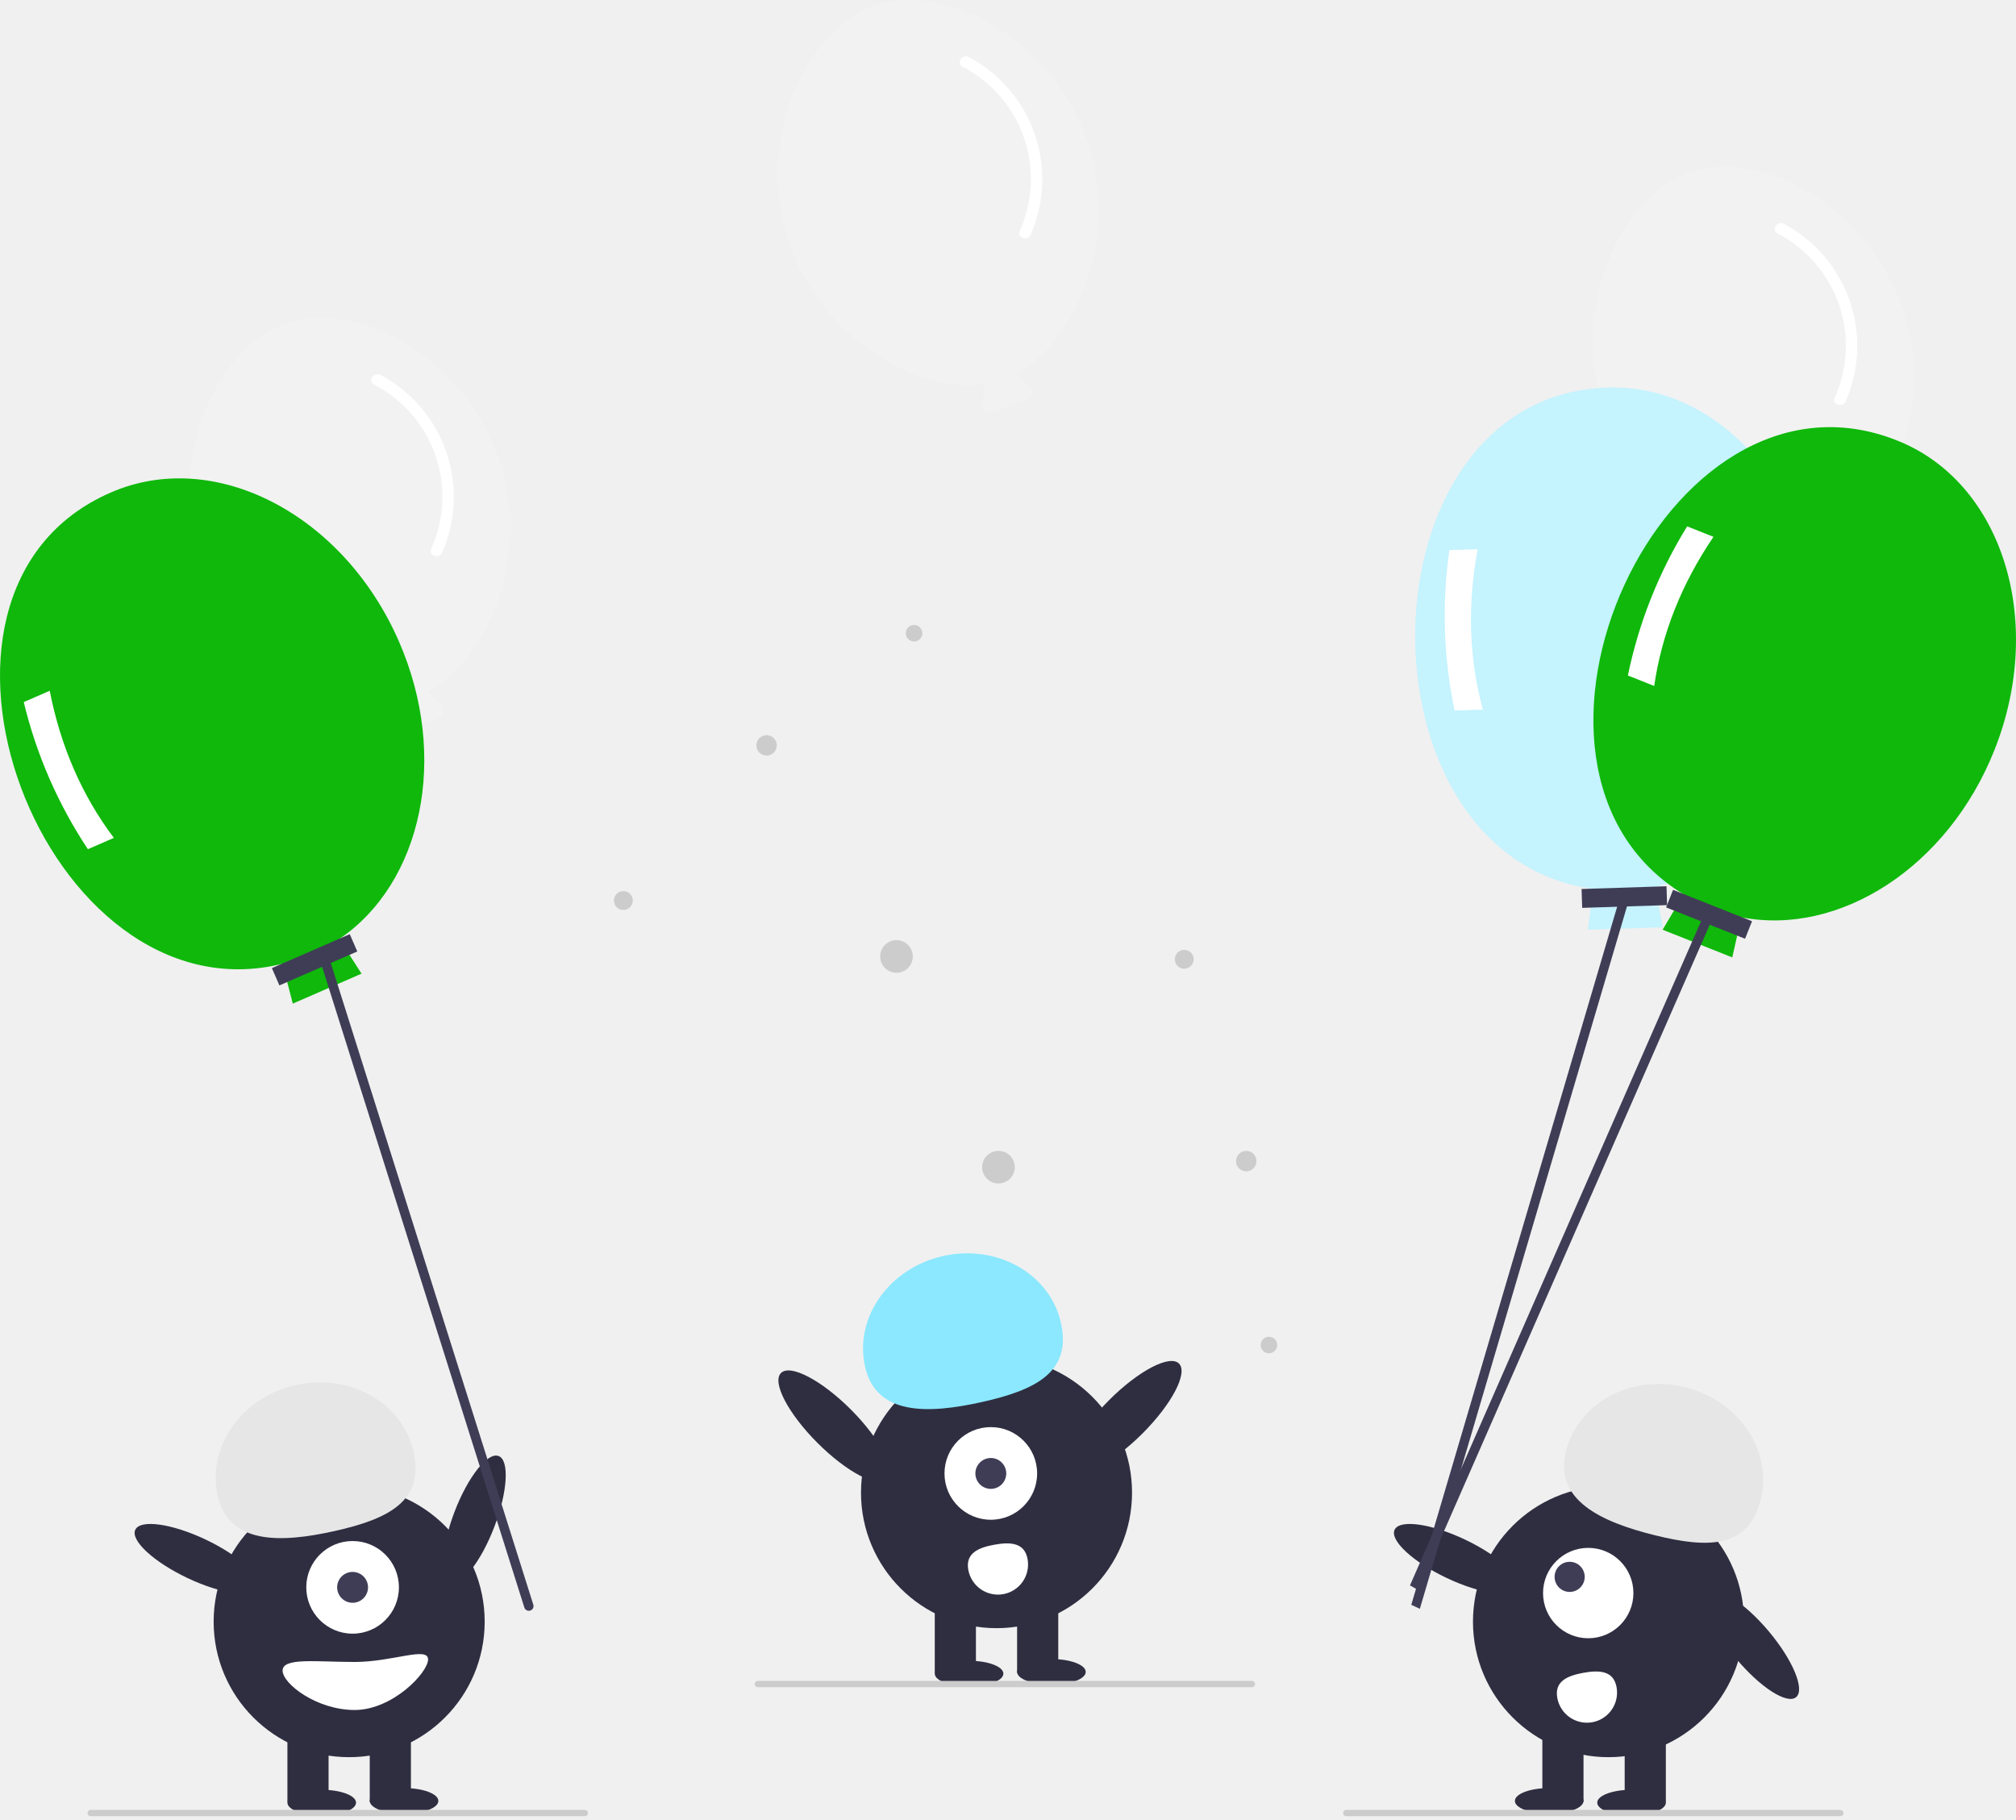
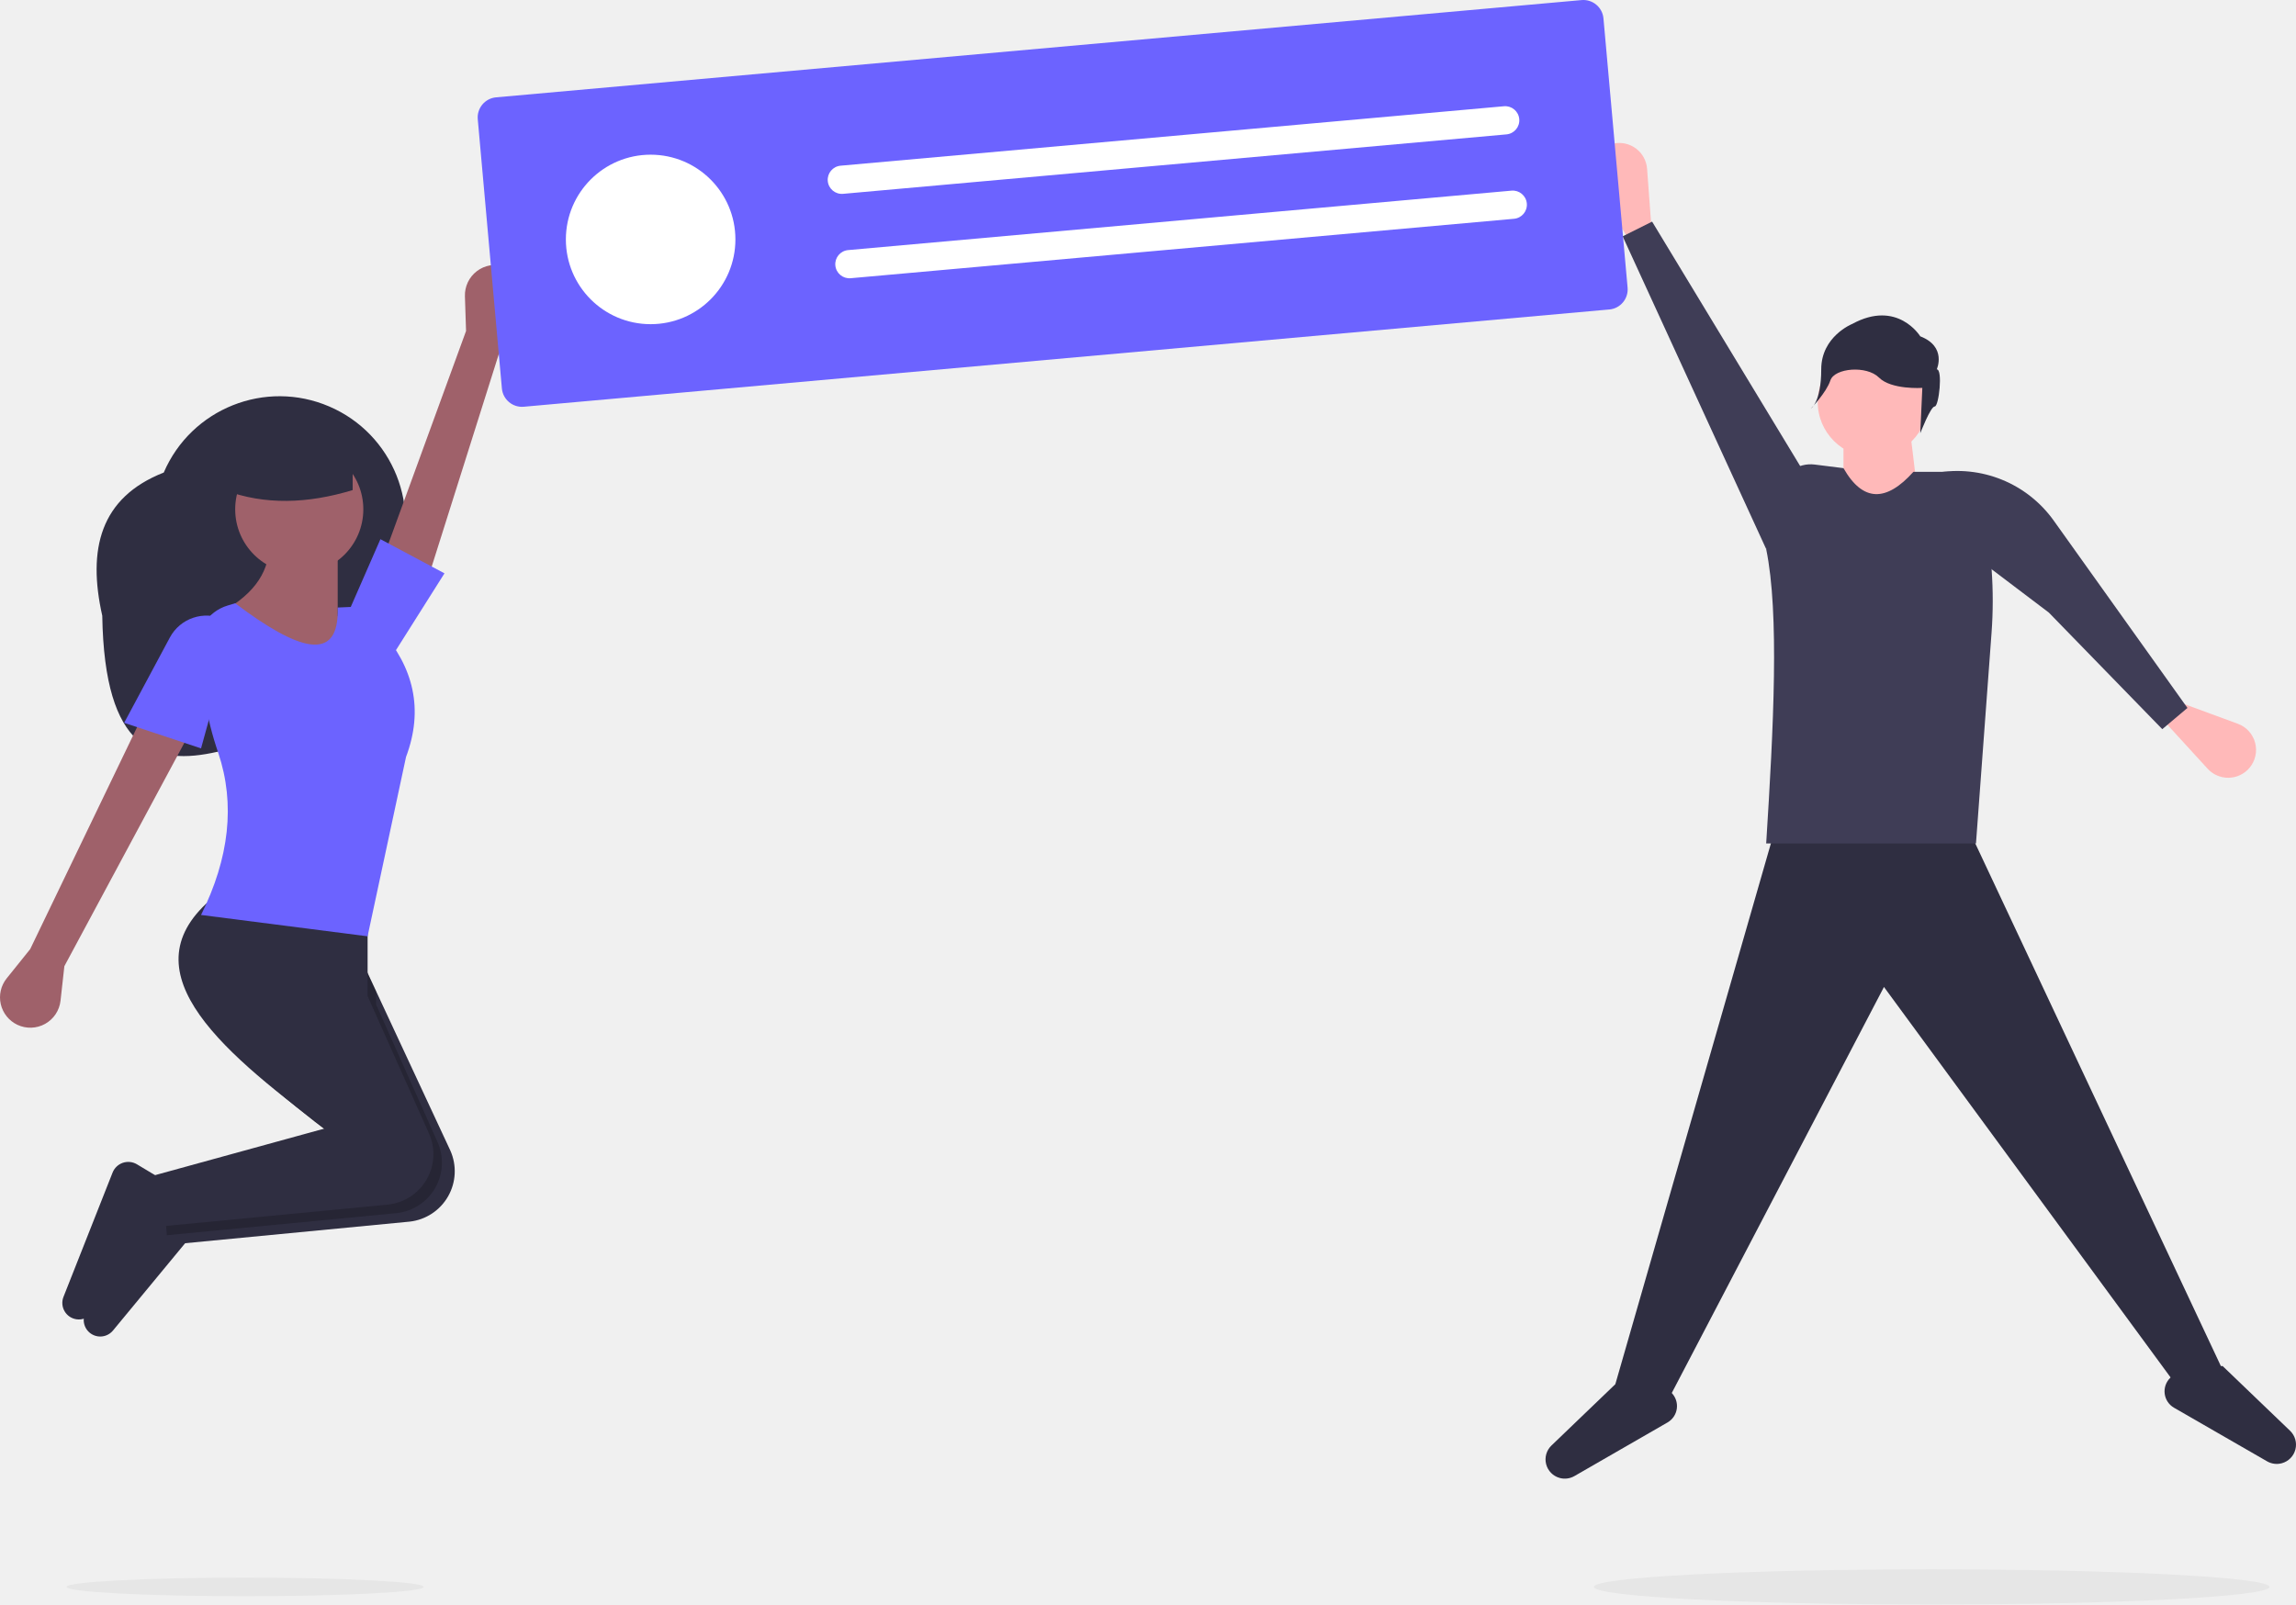
- <svg xmlns="http://www.w3.org/2000/svg" width="339" height="306" viewBox="0 0 339 306" fill="none">
-   <g clip-path="url(#clip0)">
-     <path d="M83.992 77.472C78.163 60.048 60.162 50.363 48.32 54.325C36.478 58.286 27.928 76.853 33.757 94.277C39.153 110.406 55.502 119.717 66.749 118.055C66.668 118.196 66.615 118.352 66.592 118.513L66.248 121.381C66.222 121.6 66.252 121.822 66.335 122.025C66.419 122.229 66.553 122.408 66.726 122.545C66.898 122.683 67.102 122.774 67.32 122.81C67.537 122.846 67.76 122.825 67.967 122.751L73.76 120.674C73.968 120.599 74.153 120.473 74.297 120.307C74.442 120.142 74.542 119.941 74.588 119.726C74.634 119.511 74.624 119.287 74.559 119.077C74.494 118.866 74.376 118.676 74.217 118.524L72.129 116.527C72.055 116.459 71.973 116.401 71.885 116.352C81.916 110.946 89.399 93.636 83.992 77.472Z" fill="#F2F2F2" />
-     <path d="M62.89 64.653C67.731 67.151 71.428 71.413 73.218 76.558C75.007 81.703 74.754 87.339 72.508 92.302C72.007 93.443 73.851 94.043 74.349 92.909C76.706 87.539 76.946 81.476 75.02 75.937C73.094 70.397 69.145 65.79 63.965 63.04C62.872 62.461 61.788 64.069 62.89 64.653Z" fill="white" />
-     <path d="M319.99 52.074C314.161 34.649 296.16 24.965 284.318 28.926C272.476 32.888 263.926 51.454 269.755 68.879C275.151 85.007 291.5 94.319 302.747 92.657C302.666 92.798 302.613 92.953 302.59 93.114L302.246 95.983C302.22 96.201 302.25 96.423 302.334 96.627C302.417 96.831 302.551 97.01 302.724 97.147C302.896 97.284 303.1 97.375 303.318 97.411C303.535 97.447 303.758 97.427 303.965 97.353L309.758 95.275C309.966 95.201 310.151 95.075 310.296 94.909C310.44 94.743 310.54 94.543 310.586 94.328C310.632 94.112 310.622 93.889 310.557 93.678C310.492 93.468 310.374 93.277 310.215 93.125L308.127 91.129C308.053 91.061 307.971 91.002 307.883 90.953C317.914 85.547 325.397 68.237 319.99 52.074Z" fill="#F2F2F2" />
-     <path d="M298.889 39.254C303.73 41.752 307.427 46.013 309.216 51.158C311.006 56.303 310.752 61.939 308.507 66.903C308.006 68.044 309.85 68.644 310.348 67.51C312.705 62.14 312.945 56.077 311.019 50.537C309.093 44.997 305.144 40.391 299.964 37.641C298.871 37.061 297.788 38.67 298.889 39.254Z" fill="white" />
-     <path d="M182.942 24.029C177.113 6.604 159.112 -3.08 147.271 0.882C135.429 4.843 126.878 23.41 132.708 40.834C138.103 56.963 154.452 66.274 165.699 64.612C165.618 64.753 165.565 64.908 165.542 65.069L165.198 67.938C165.172 68.156 165.202 68.378 165.286 68.582C165.369 68.786 165.504 68.965 165.676 69.102C165.848 69.239 166.052 69.33 166.27 69.366C166.487 69.402 166.71 69.382 166.917 69.308L172.711 67.23C172.918 67.156 173.103 67.03 173.248 66.864C173.393 66.698 173.493 66.498 173.538 66.283C173.584 66.067 173.574 65.844 173.509 65.633C173.444 65.423 173.327 65.233 173.167 65.08L171.079 63.084C171.005 63.016 170.923 62.957 170.835 62.908C180.866 57.502 188.35 40.193 182.942 24.029Z" fill="#F2F2F2" />
-     <path d="M161.841 11.21C166.682 13.708 170.379 17.969 172.169 23.114C173.958 28.259 173.705 33.895 171.46 38.858C170.958 40 172.802 40.6 173.3 39.466C175.657 34.096 175.897 28.033 173.971 22.493C172.045 16.953 168.096 12.347 162.916 9.597C161.823 9.017 160.74 10.626 161.841 11.21Z" fill="white" />
-     <path d="M153.707 107.872C154.474 107.872 155.096 107.25 155.096 106.483C155.096 105.716 154.474 105.095 153.707 105.095C152.94 105.095 152.318 105.716 152.318 106.483C152.318 107.25 152.94 107.872 153.707 107.872Z" fill="#CCCCCC" />
-     <path d="M150.747 163.58C152.262 163.58 153.491 162.352 153.491 160.837C153.491 159.322 152.262 158.094 150.747 158.094C149.232 158.094 148.004 159.322 148.004 160.837C148.004 162.352 149.232 163.58 150.747 163.58Z" fill="#CCCCCC" />
-     <path d="M104.821 153.017C105.696 153.017 106.406 152.307 106.406 151.432C106.406 150.556 105.696 149.847 104.821 149.847C103.945 149.847 103.235 150.556 103.235 151.432C103.235 152.307 103.945 153.017 104.821 153.017Z" fill="#CCCCCC" />
-     <path d="M128.903 127.06C129.851 127.06 130.62 126.292 130.62 125.344C130.62 124.396 129.851 123.627 128.903 123.627C127.955 123.627 127.187 124.396 127.187 125.344C127.187 126.292 127.955 127.06 128.903 127.06Z" fill="#CCCCCC" />
-     <path d="M213.378 227.569C214.145 227.569 214.767 226.948 214.767 226.181C214.767 225.414 214.145 224.792 213.378 224.792C212.611 224.792 211.989 225.414 211.989 226.181C211.989 226.948 212.611 227.569 213.378 227.569Z" fill="#CCCCCC" />
-     <path d="M167.898 199.015C169.413 199.015 170.641 197.787 170.641 196.272C170.641 194.757 169.413 193.528 167.898 193.528C166.383 193.528 165.154 194.757 165.154 196.272C165.154 197.787 166.383 199.015 167.898 199.015Z" fill="#CCCCCC" />
-     <path d="M199.137 162.901C200.012 162.901 200.722 162.191 200.722 161.316C200.722 160.44 200.012 159.73 199.137 159.73C198.261 159.73 197.552 160.44 197.552 161.316C197.552 162.191 198.261 162.901 199.137 162.901Z" fill="#CCCCCC" />
-     <path d="M209.562 196.972C210.511 196.972 211.279 196.204 211.279 195.256C211.279 194.308 210.511 193.539 209.562 193.539C208.614 193.539 207.846 194.308 207.846 195.256C207.846 196.204 208.614 196.972 209.562 196.972Z" fill="#CCCCCC" />
-     <path d="M302.029 285.39C303.543 284.121 301.496 279.182 297.456 274.357C293.417 269.532 288.914 266.648 287.399 267.917C285.884 269.185 287.931 274.124 291.971 278.949C296.011 283.774 300.514 286.658 302.029 285.39Z" fill="#2F2E41" />
-     <path d="M270.475 295.485C283.061 295.485 293.264 285.282 293.264 272.696C293.264 260.11 283.061 249.907 270.475 249.907C257.889 249.907 247.687 260.11 247.687 272.696C247.687 285.282 257.889 295.485 270.475 295.485Z" fill="#2F2E41" />
-     <path d="M280.121 290.581H273.198V302.985H280.121V290.581Z" fill="#2F2E41" />
-     <path d="M266.275 290.581H259.352V302.985H266.275V290.581Z" fill="#2F2E41" />
-     <path d="M274.352 305.293C277.539 305.293 280.122 304.324 280.122 303.129C280.122 301.934 277.539 300.966 274.352 300.966C271.166 300.966 268.583 301.934 268.583 303.129C268.583 304.324 271.166 305.293 274.352 305.293Z" fill="#2F2E41" />
-     <path d="M260.505 305.005C263.691 305.005 266.274 304.036 266.274 302.841C266.274 301.646 263.691 300.678 260.505 300.678C257.318 300.678 254.735 301.646 254.735 302.841C254.735 304.036 257.318 305.005 260.505 305.005Z" fill="#2F2E41" />
-     <path d="M263.319 244.05C265.354 235.855 274.336 231.033 283.382 233.279C292.427 235.525 298.11 243.989 296.075 252.184C294.04 260.378 287.289 260.405 278.244 258.159C269.199 255.913 261.284 252.245 263.319 244.05Z" fill="#E6E6E6" />
-     <path d="M255.103 267.005C255.949 265.22 252.026 261.587 246.34 258.891C240.655 256.194 235.359 255.455 234.512 257.24C233.666 259.025 237.589 262.658 243.275 265.355C248.961 268.051 254.256 268.79 255.103 267.005Z" fill="#2F2E41" />
-     <path d="M267.068 275.486C271.265 275.486 274.666 272.084 274.666 267.888C274.666 263.692 271.265 260.29 267.068 260.29C262.872 260.29 259.471 263.692 259.471 267.888C259.471 272.084 262.872 275.486 267.068 275.486Z" fill="white" />
-     <path d="M263.946 267.696C265.344 267.696 266.478 266.562 266.478 265.163C266.478 263.765 265.344 262.631 263.946 262.631C262.547 262.631 261.413 263.765 261.413 265.163C261.413 266.562 262.547 267.696 263.946 267.696Z" fill="#3F3D56" />
-     <path d="M271.834 283.717C271.953 284.372 271.942 285.043 271.802 285.693C271.662 286.343 271.394 286.96 271.016 287.507C270.637 288.054 270.155 288.521 269.596 288.881C269.037 289.242 268.412 289.489 267.758 289.608C267.104 289.727 266.432 289.716 265.782 289.575C265.132 289.435 264.515 289.168 263.969 288.79C263.422 288.411 262.954 287.929 262.594 287.37C262.233 286.81 261.987 286.186 261.867 285.532L261.866 285.522C261.367 282.769 263.496 281.795 266.248 281.297C269.001 280.798 271.336 280.965 271.834 283.717Z" fill="white" />
-     <path d="M83.119 256.764C85.366 250.886 85.691 245.549 83.846 244.844C82 244.138 78.683 248.332 76.436 254.21C74.189 260.088 73.864 265.425 75.71 266.131C77.555 266.836 80.872 262.642 83.119 256.764Z" fill="#2F2E41" />
-     <path d="M58.714 295.485C71.3 295.485 81.502 285.282 81.502 272.696C81.502 260.11 71.3 249.907 58.714 249.907C46.128 249.907 35.925 260.11 35.925 272.696C35.925 285.282 46.128 295.485 58.714 295.485Z" fill="#2F2E41" />
-     <path d="M55.252 290.581H48.329V302.985H55.252V290.581Z" fill="#2F2E41" />
-     <path d="M69.098 290.581H62.175V302.985H69.098V290.581Z" fill="#2F2E41" />
-     <path d="M54.098 305.293C57.285 305.293 59.868 304.324 59.868 303.129C59.868 301.934 57.285 300.966 54.098 300.966C50.912 300.966 48.329 301.934 48.329 303.129C48.329 304.324 50.912 305.293 54.098 305.293Z" fill="#2F2E41" />
-     <path d="M67.944 305.005C71.13 305.005 73.713 304.036 73.713 302.841C73.713 301.646 71.13 300.678 67.944 300.678C64.758 300.678 62.175 301.646 62.175 302.841C62.175 304.036 64.758 305.005 67.944 305.005Z" fill="#2F2E41" />
-     <path d="M59.291 274.715C63.592 274.715 67.079 271.228 67.079 266.926C67.079 262.625 63.592 259.138 59.291 259.138C54.989 259.138 51.502 262.625 51.502 266.926C51.502 271.228 54.989 274.715 59.291 274.715Z" fill="white" />
-     <path d="M59.29 269.522C60.723 269.522 61.886 268.36 61.886 266.926C61.886 265.492 60.723 264.33 59.29 264.33C57.856 264.33 56.693 265.492 56.693 266.926C56.693 268.36 57.856 269.522 59.29 269.522Z" fill="#3F3D56" />
-     <path d="M36.607 251.503C34.767 243.262 40.649 234.935 49.745 232.904C58.841 230.873 67.707 235.907 69.547 244.148C71.387 252.389 65.359 255.428 56.263 257.459C47.167 259.49 38.447 259.744 36.607 251.503Z" fill="#E6E6E6" />
-     <path d="M43.341 267.005C44.188 265.22 40.265 261.587 34.579 258.891C28.893 256.194 23.597 255.455 22.751 257.24C21.904 259.025 25.827 262.658 31.513 265.355C37.199 268.051 42.494 268.79 43.341 267.005Z" fill="#2F2E41" />
-     <path d="M47.52 280.917C47.52 283.147 53.263 287.551 59.635 287.551C66.008 287.551 71.983 281.272 71.983 279.042C71.983 276.811 66.008 279.474 59.635 279.474C53.263 279.474 47.52 278.686 47.52 280.917Z" fill="white" />
-     <path d="M167.569 273.79C180.155 273.79 190.358 263.587 190.358 251.001C190.358 238.415 180.155 228.212 167.569 228.212C154.983 228.212 144.78 238.415 144.78 251.001C144.78 263.587 154.983 273.79 167.569 273.79Z" fill="#2F2E41" />
-     <path d="M164.107 268.886H157.184V281.29H164.107V268.886Z" fill="#2F2E41" />
-     <path d="M177.953 268.886H171.03V281.29H177.953V268.886Z" fill="#2F2E41" />
-     <path d="M162.953 283.598C166.139 283.598 168.722 282.629 168.722 281.434C168.722 280.239 166.139 279.271 162.953 279.271C159.767 279.271 157.184 280.239 157.184 281.434C157.184 282.629 159.767 283.598 162.953 283.598Z" fill="#2F2E41" />
-     <path d="M176.8 283.309C179.986 283.309 182.569 282.341 182.569 281.146C182.569 279.951 179.986 278.982 176.8 278.982C173.613 278.982 171.03 279.951 171.03 281.146C171.03 282.341 173.613 283.309 176.8 283.309Z" fill="#2F2E41" />
-     <path d="M145.462 229.808C143.622 221.567 149.504 213.24 158.6 211.209C167.696 209.178 176.561 214.212 178.401 222.453C180.241 230.693 174.213 233.733 165.117 235.764C156.021 237.795 147.302 238.048 145.462 229.808Z" fill="#8BE8FE" />
-     <path d="M192.125 241.043C197.061 236.103 199.805 230.844 198.254 229.294C196.704 227.745 191.446 230.493 186.51 235.432C181.575 240.371 178.831 245.631 180.382 247.18C181.932 248.73 187.19 245.982 192.125 241.043Z" fill="#2F2E41" />
-     <path d="M149.199 248.768C150.75 247.219 148.006 241.959 143.071 237.02C138.135 232.081 132.878 229.333 131.327 230.882C129.776 232.432 132.52 237.691 137.456 242.631C142.391 247.57 147.649 250.318 149.199 248.768Z" fill="#2F2E41" />
-     <path d="M306.114 106.369C305.357 83.002 289.353 64.558 270.367 65.172C228.114 66.424 227.082 143.909 267.877 149.475L267.013 156.341L279.612 155.933L278.306 149.138C294.717 145.511 306.8 127.553 306.114 106.369Z" fill="#C5F3FE" />
-     <path d="M249.355 119.325L244.596 119.479C242.73 110.608 242.434 101.479 243.722 92.507L248.482 92.353C246.724 101.745 247.015 110.736 249.355 119.325Z" fill="white" />
-     <path d="M280.23 149.031L265.95 149.493L266.053 152.666L280.332 152.204L280.23 149.031Z" fill="#3F3D56" />
-     <path d="M238.754 270.537L237.316 269.864L272.67 149.975L274.107 150.648L238.754 270.537Z" fill="#3F3D56" />
-     <path d="M335.375 126.129C344.008 104.402 336.697 81.103 319.044 74.088C279.803 58.37 247.927 129.002 283.109 150.39L279.576 156.34L291.291 160.995L292.806 154.243C309.301 157.468 327.547 145.827 335.375 126.129Z" fill="#0FB80B" />
-     <path d="M278.162 115.351L273.736 113.592C275.566 104.714 278.939 96.226 283.702 88.514L288.128 90.272C282.767 98.182 279.445 106.542 278.162 115.351Z" fill="white" />
-     <path d="M281.336 149.636L280.163 152.587L293.44 157.863L294.613 154.912L281.336 149.636Z" fill="#3F3D56" />
-     <path d="M238.475 267.382L237.096 266.597L286.453 153.959L287.833 154.744L238.475 267.382Z" fill="#3F3D56" />
-     <path d="M67.091 107.879C57.75 86.447 36.062 75.225 18.648 82.815C-20.149 99.598 7.536 171.976 47.498 162.067L49.234 168.766L60.79 163.729L57.064 157.898C70.972 148.461 75.56 127.309 67.091 107.879Z" fill="#0FB80B" />
-     <path d="M19.143 140.898L14.777 142.801C9.764 135.248 6.115 126.875 3.995 118.062L8.361 116.159C10.199 125.536 13.793 133.782 19.143 140.898Z" fill="white" />
-     <path d="M58.813 157.088L45.716 162.796L46.984 165.706L60.081 159.998L58.813 157.088Z" fill="#3F3D56" />
-     <path d="M89.114 270.844C88.91 270.894 88.694 270.862 88.513 270.753C88.333 270.645 88.203 270.469 88.153 270.265L53.648 160.935L55.189 160.553L89.693 269.882C89.718 269.984 89.723 270.089 89.708 270.192C89.692 270.295 89.656 270.394 89.603 270.483C89.549 270.572 89.478 270.65 89.394 270.712C89.31 270.774 89.215 270.819 89.114 270.844Z" fill="#3F3D56" />
-     <path d="M98.335 305.411H15.26C15.119 305.411 14.985 305.355 14.886 305.256C14.786 305.157 14.73 305.022 14.73 304.882C14.73 304.741 14.786 304.607 14.886 304.508C14.985 304.408 15.119 304.353 15.26 304.353H98.335C98.476 304.353 98.61 304.408 98.709 304.508C98.809 304.607 98.864 304.741 98.864 304.882C98.864 305.022 98.809 305.157 98.709 305.256C98.61 305.355 98.476 305.411 98.335 305.411Z" fill="#CCCCCC" />
-     <path d="M309.464 305.411H226.389C226.248 305.411 226.114 305.355 226.014 305.256C225.915 305.157 225.859 305.022 225.859 304.882C225.859 304.741 225.915 304.607 226.014 304.508C226.114 304.408 226.248 304.353 226.389 304.353H309.464C309.604 304.353 309.739 304.408 309.838 304.508C309.938 304.607 309.993 304.741 309.993 304.882C309.993 305.022 309.938 305.157 309.838 305.256C309.739 305.355 309.604 305.411 309.464 305.411Z" fill="#CCCCCC" />
-     <path d="M210.514 283.716H127.438C127.298 283.716 127.163 283.661 127.064 283.562C126.965 283.462 126.909 283.328 126.909 283.187C126.909 283.047 126.965 282.912 127.064 282.813C127.163 282.714 127.298 282.658 127.438 282.658H210.514C210.654 282.658 210.789 282.714 210.888 282.813C210.987 282.912 211.043 283.047 211.043 283.187C211.043 283.328 210.987 283.462 210.888 283.562C210.789 283.661 210.654 283.716 210.514 283.716Z" fill="#CCCCCC" />
-     <path d="M166.61 255.56C170.911 255.56 174.398 252.073 174.398 247.771C174.398 243.469 170.911 239.982 166.61 239.982C162.308 239.982 158.821 243.469 158.821 247.771C158.821 252.073 162.308 255.56 166.61 255.56Z" fill="white" />
-     <path d="M166.61 250.368C168.044 250.368 169.206 249.206 169.206 247.772C169.206 246.338 168.044 245.176 166.61 245.176C165.176 245.176 164.014 246.338 164.014 247.772C164.014 249.206 165.176 250.368 166.61 250.368Z" fill="#3F3D56" />
-     <path d="M172.792 262.176C173.033 263.498 172.738 264.861 171.974 265.966C171.21 267.07 170.038 267.826 168.716 268.067C167.394 268.307 166.031 268.013 164.927 267.249C163.822 266.484 163.066 265.312 162.825 263.991L162.824 263.981C162.325 261.228 164.454 260.254 167.206 259.756C169.959 259.257 172.294 259.424 172.792 262.176Z" fill="white" />
+ <svg xmlns="http://www.w3.org/2000/svg" width="492.142" height="344" viewBox="0 0 492.142 344">
+   <g id="undraw_happy_announcement_ac67" transform="translate(-0.002 0)">
+     <path id="Path_184" data-name="Path 184" d="M165.468,328.751c.471,29.053,11.329,32.2,24.664,29.168a49,49,0,0,0,33.9-28.666l4.25-9.9a27.006,27.006,0,0,0-14.163-35.469h0a27.006,27.006,0,0,0-35.469,14.163C164.973,303.418,162.273,314.54,165.468,328.751Z" transform="translate(-143.546 -196.737)" fill="#2f2e41" />
+     <path id="Path_185" data-name="Path 185" d="M307.179,244l4.093-6.926a6.506,6.506,0,0,0-3.677-9.525h0a6.506,6.506,0,0,0-8.427,6.425l.241,7.445-19.235,52.713,10.489,2.19Z" transform="translate(-199.511 -170.457)" fill="#9f616a" />
+     <path id="Path_186" data-name="Path 186" d="M130.689,464.731,125.651,471a6.506,6.506,0,0,0,2.282,9.952h0a6.506,6.506,0,0,0,9.257-5.159l.823-7.4,26.548-49.435-10.07-3.662Z" transform="translate(-124.215 -261.244)" fill="#9f616a" />
+     <path id="Path_187" data-name="Path 187" d="M196.912,555.369l.742,8.907.174,2.078,49.307-4.742a10.871,10.871,0,0,0,8.706-15.242l-15.9-34.138-5.493-11.791-23.8-5.493c-19.628,15.023-1.968,31.6,20.25,48.373q1.3.989,2.637,1.977Z" transform="translate(-159.312 -299.701)" fill="#2f2e41" />
+     <path id="Path_188" data-name="Path 188" d="M161.95,639.911h0a3.543,3.543,0,0,0,3.232-1.251l16.128-19.524-.915-9.155-5.5-3.3a3.614,3.614,0,0,0-5.22,1.772L159.156,635.1a3.543,3.543,0,0,0,2.794,4.808Z" transform="translate(-140.964 -353.398)" fill="#2f2e41" />
+     <path id="Path_189" data-name="Path 189" d="M191.6,553.538l.915,10.986,2.572-.247,46.734-4.495a10.871,10.871,0,0,0,8.706-15.242l-13.155-29.45v-2.856l-5.493-11.791-23.8-5.493c-19.628,15.023-1.968,31.6,20.25,48.373l-.11.146Z" transform="translate(-156.748 -299.701)" opacity="0.2" />
+     <path id="Path_190" data-name="Path 190" d="M153.1,632.831h0a3.542,3.542,0,0,0,3.232-1.251l16.128-19.524-.915-9.155-5.5-3.3a3.614,3.614,0,0,0-5.22,1.772L150.3,628.023a3.542,3.542,0,0,0,2.794,4.808Z" transform="translate(-136.69 -349.98)" fill="#2f2e41" />
+     <path id="Path_191" data-name="Path 191" d="M188.062,548.289l.915,10.986,49.307-4.743a10.873,10.873,0,0,0,8.71-15.24L233.835,509.84V493.361l-32.041-5.493c-20.4,15.612-.523,32.908,22.887,50.35Z" transform="translate(-155.039 -296.283)" fill="#2f2e41" />
+     <circle id="Ellipse_171" data-name="Ellipse 171" cx="13.732" cy="13.732" r="13.732" transform="translate(50.416 95.462)" fill="#9f616a" />
+     <path id="Path_192" data-name="Path 192" d="M212.843,359.141l19.225,12.817,16.478-3.662-9.155-9.155V345.409l-14.647-.915C224.436,349.978,221.294,355,212.843,359.141Z" transform="translate(-167.004 -227.061)" fill="#9f616a" />
+     <path id="Path_193" data-name="Path 193" d="M206.808,434.334l35.7,4.577,8.239-38.449c3.828-10.206,1.632-19.223-5.455-27.275a6.115,6.115,0,0,0-5.811-4.913l-3.381.147c.382,12.141-8.563,9.217-21.971-.915l-1.619.486a9.094,9.094,0,0,0-6.383,10.043L207.606,388a68.183,68.183,0,0,0,2.906,11.619C214.173,410.558,212.865,422.139,206.808,434.334Z" transform="translate(-163.715 -238.171)" fill="#6c63ff" />
+     <path id="Path_194" data-name="Path 194" d="M175.672,395.612,192.15,401.1l7.324-26.548-2.481-1.128a8.9,8.9,0,0,0-11.526,3.9Z" transform="translate(-149.057 -240.645)" fill="#6c63ff" />
+     <path id="Path_195" data-name="Path 195" d="M145.27,238.165l9.155,10.07,10.985-17.394-13.732-7.323Z" transform="translate(-70.136 -107.916)" fill="#6c63ff" />
+     <path id="Path_196" data-name="Path 196" d="M217.268,310.343c8.629,3.254,17.838,2.917,27.464,0V299.358H217.268Z" transform="translate(-169.14 -205.269)" fill="#2f2e41" />
+     <path id="Path_197" data-name="Path 197" d="M799.617,458.047l-9.467,3.945L727.037,376,681.28,463.57,669.447,461.2l34.712-120.7h40.234Z" transform="translate(-323.212 -164.395)" fill="#2f2e41" />
+     <path id="Path_198" data-name="Path 198" d="M1046.433,704.538h0a4.125,4.125,0,0,1-3.144-.4l-19.965-11.5a4.051,4.051,0,0,1-.843-6.376l1.784-1.784,9.467-.789,14.472,13.893a4.125,4.125,0,0,1-1.771,6.956Z" transform="translate(-557.328 -390.826)" fill="#2f2e41" />
+     <path id="Path_199" data-name="Path 199" d="M767.792,710.64h0a4.125,4.125,0,0,0,3.144-.4l19.965-11.5a4.051,4.051,0,0,0,.843-6.376l-1.784-1.784-9.467-.789-14.472,13.893a4.125,4.125,0,0,0,1.771,6.956Z" transform="translate(-433.469 -393.772)" fill="#2f2e41" />
+     <path id="Path_200" data-name="Path 200" d="M796.775,196.713l-3.945,2.367L784.656,185.8a5.974,5.974,0,0,1,3.857-8.977h0a5.974,5.974,0,0,1,7.188,5.4Z" transform="translate(-442.65 -146.045)" fill="#ffb9b9" />
+     <path id="Path_201" data-name="Path 201" d="M1020.19,411.348l1.637-4.3,14.638,5.385a5.974,5.974,0,0,1,2.52,9.44h0a5.974,5.974,0,0,1-8.991.2Z" transform="translate(-556.795 -257.263)" fill="#ffb9b9" />
+     <circle id="Ellipse_172" data-name="Ellipse 172" cx="11.834" cy="11.834" r="11.834" transform="translate(389.625 74.336)" fill="#ffb9b9" />
+     <path id="Path_202" data-name="Path 202" d="M780.586,197.009H764.019V178.864l14.2-1.578Z" transform="translate(-368.872 -85.595)" fill="#ffb9b9" />
+     <path id="Path_203" data-name="Path 203" d="M901.169,391.2H856.2c1.586-25.09,2.841-49.337,0-63.113l2.615-12.551a7.071,7.071,0,0,1,7.8-5.574l6.153.769c4.167,7.325,9.2,7.255,14.989.789h7.411A7.43,7.43,0,0,1,902.6,319.1h0a93.852,93.852,0,0,1,1.907,26.936Z" transform="translate(-477.621 -210.362)" fill="#3f3d56" />
+     <path id="Path_204" data-name="Path 204" d="M672.5,95.021l6.311-3.155,33.923,56.013-9.467,14.2Z" transform="translate(-324.684 -44.353)" fill="#3f3d56" />
+     <path id="Path_205" data-name="Path 205" d="M974.215,368.026l5.393-4.55-28.659-40.159a25.4,25.4,0,0,0-25.262-10.228l-.9.166L935.62,332.22l14.273,10.806Z" transform="translate(-510.732 -211.697)" fill="#3f3d56" />
+     <path id="Path_206" data-name="Path 206" d="M901.714,259.752s2.211-4.865-3.538-7.076c0,0-4.865-7.96-14.594-2.653,0,0-6.634,2.653-6.634,9.73s-2.211,8.4-2.211,8.4,3.293-3.378,4.177-6.032,7.763-3.255,10.417-.6,9.287,2.211,9.287,2.211l-.442,9.729s2.211-5.749,3.1-5.749S903.041,259.752,901.714,259.752Z" transform="translate(-486.57 -180.569)" fill="#2f2e41" />
+     <ellipse id="Ellipse_173" data-name="Ellipse 173" cx="72.407" cy="3.771" rx="72.407" ry="3.771" transform="translate(341.645 336.458)" fill="#e6e6e6" />
+     <ellipse id="Ellipse_174" data-name="Ellipse 174" cx="38.272" cy="1.993" rx="38.272" ry="1.993" transform="translate(14.261 338.236)" fill="#e6e6e6" />
+     <path id="Path_207" data-name="Path 207" d="M564.742,183.787l-232.67,20.853a4.331,4.331,0,0,1-4.695-3.923L322.205,143a4.331,4.331,0,0,1,3.923-4.695L558.8,117.454a4.331,4.331,0,0,1,4.695,3.923l5.173,57.715a4.331,4.331,0,0,1-3.922,4.7Z" transform="translate(-219.796 -117.436)" fill="#6c63ff" />
+     <circle id="Ellipse_175" data-name="Ellipse 175" cx="18.169" cy="18.169" r="18.169" transform="translate(121.296 33.164)" fill="#fff" />
+     <path id="Path_208" data-name="Path 208" d="M470.013,174.213a3.028,3.028,0,0,0,.541,6.032L612.741,167.5a3.028,3.028,0,0,0-.541-6.032Z" transform="translate(-289.835 -138.689)" fill="#fff" />
+     <path id="Path_209" data-name="Path 209" d="M473.149,209.2a3.028,3.028,0,1,0,.541,6.032l142.187-12.743a3.028,3.028,0,1,0-.541-6.032Z" transform="translate(-291.349 -155.583)" fill="#fff" />
  </g>
-   <defs>
-     <clipPath id="clip0">
-       <rect width="339" height="305.411" fill="white" />
-     </clipPath>
-   </defs>
</svg>
